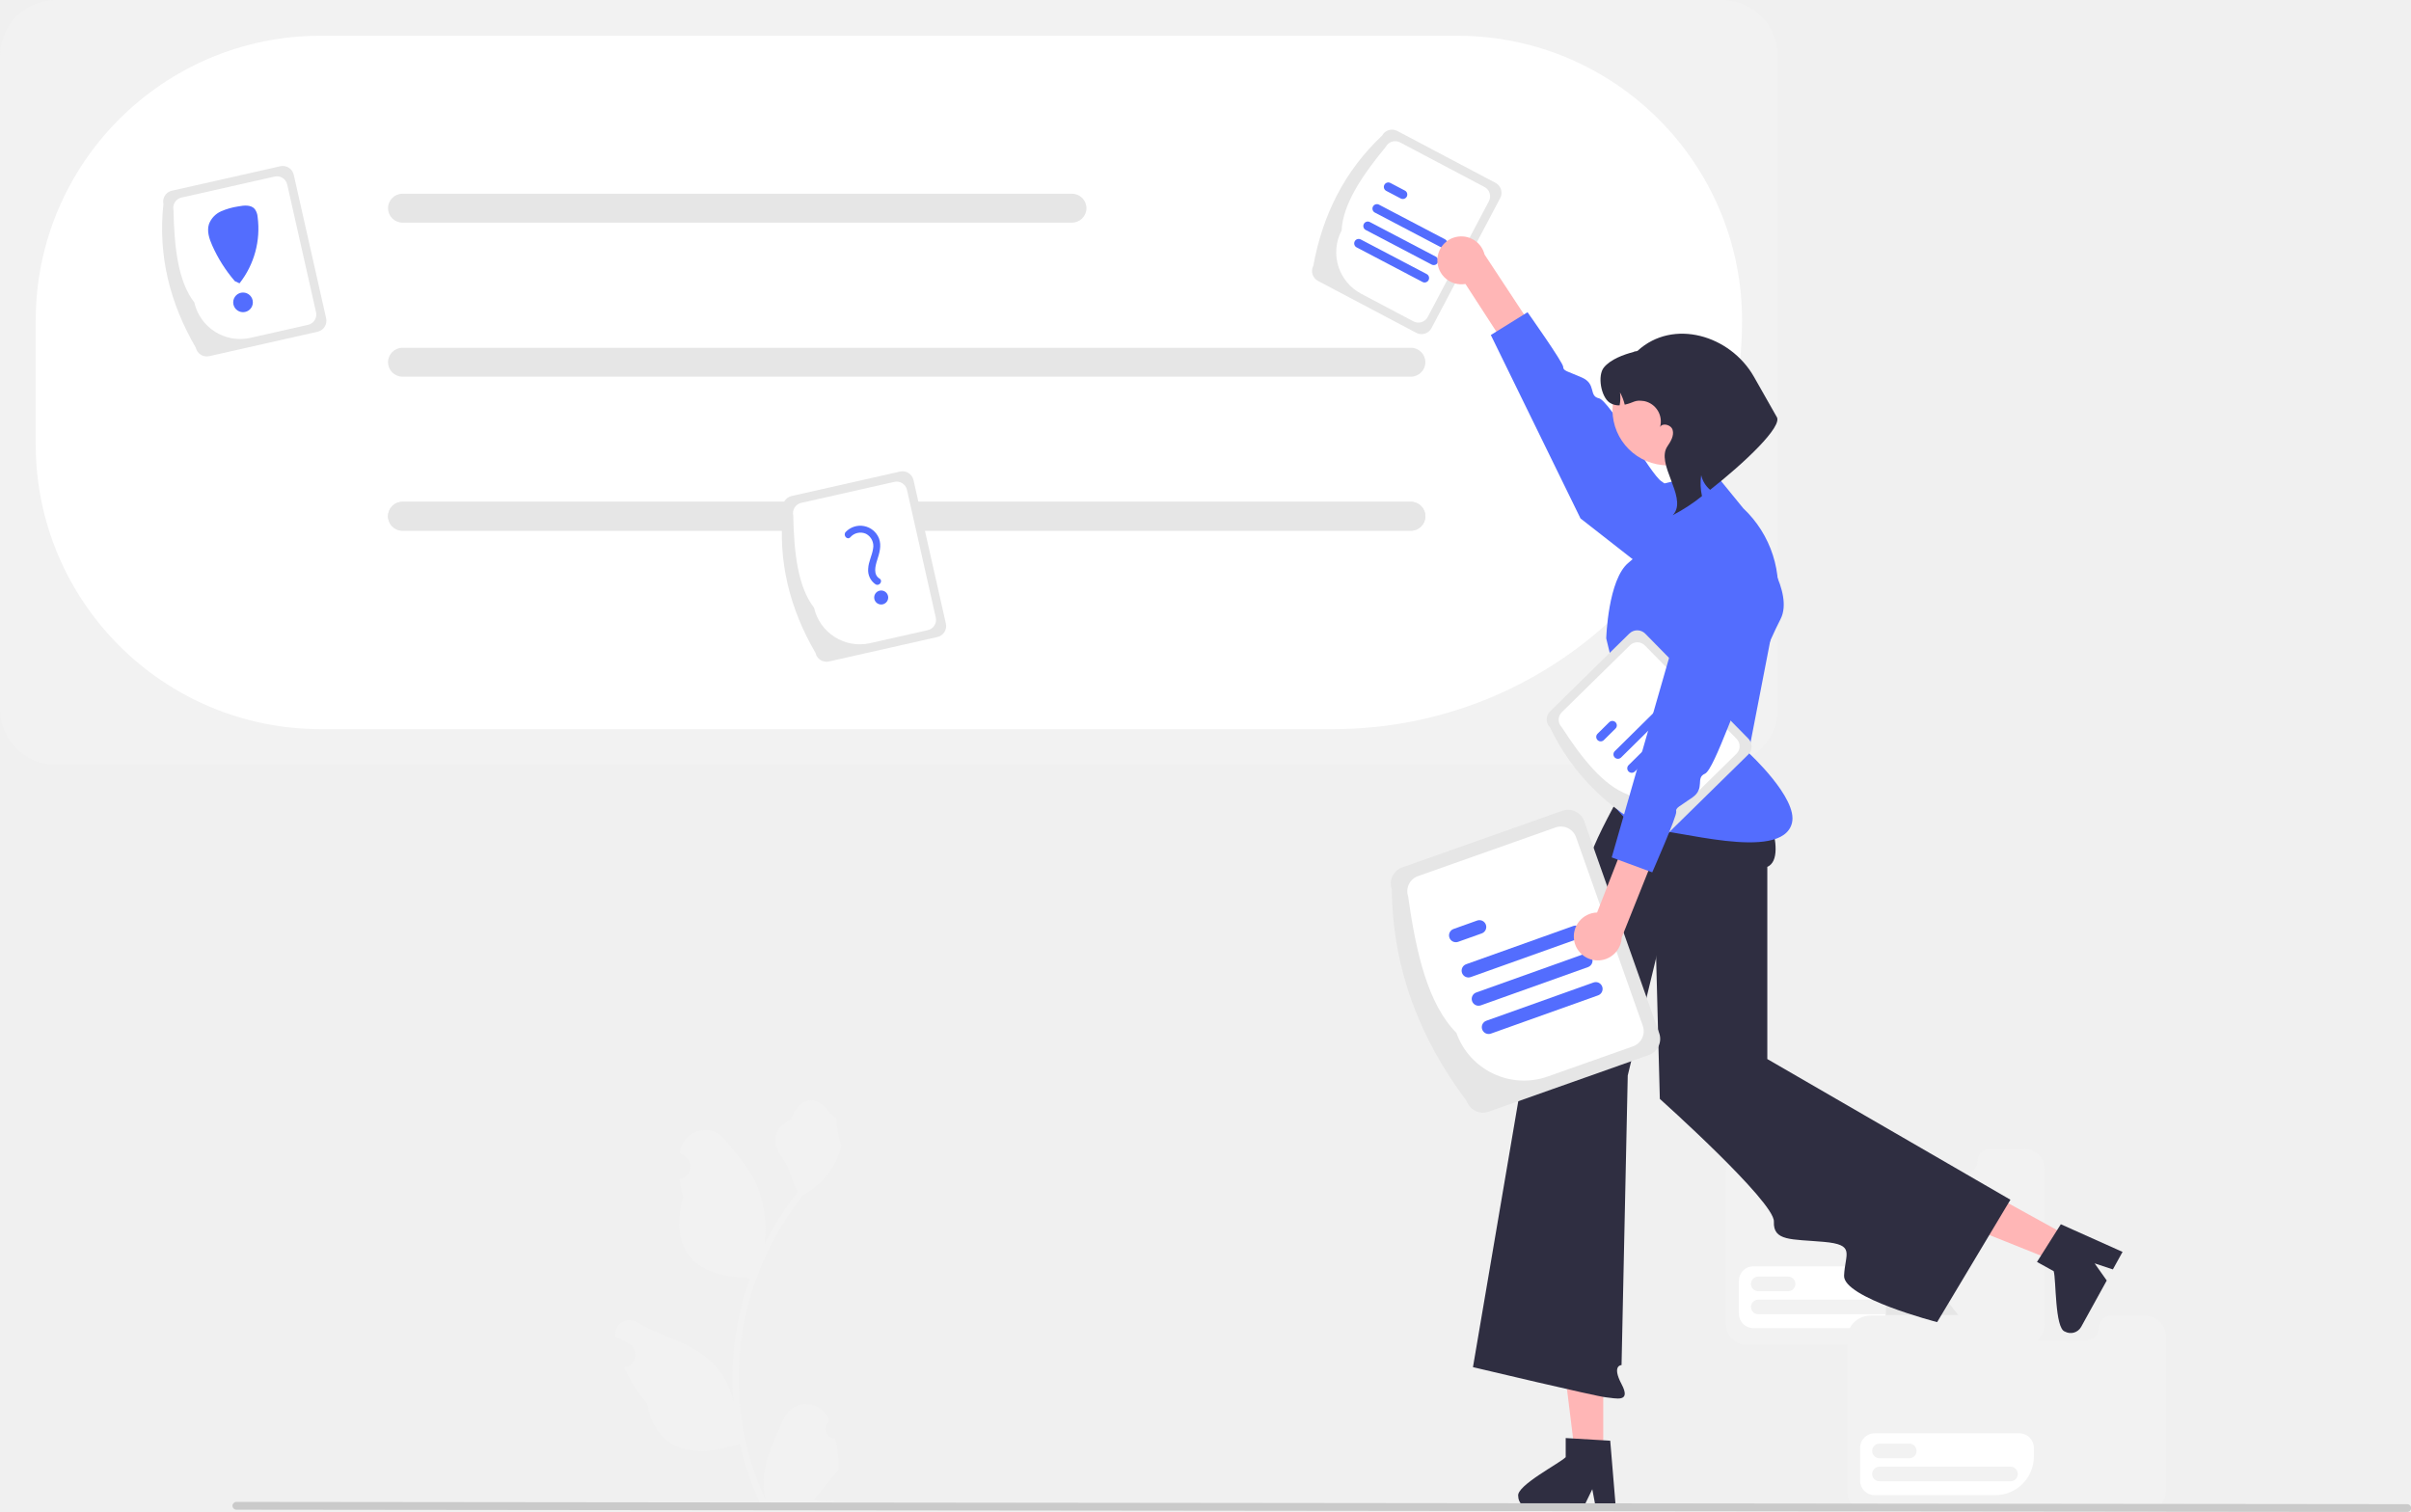
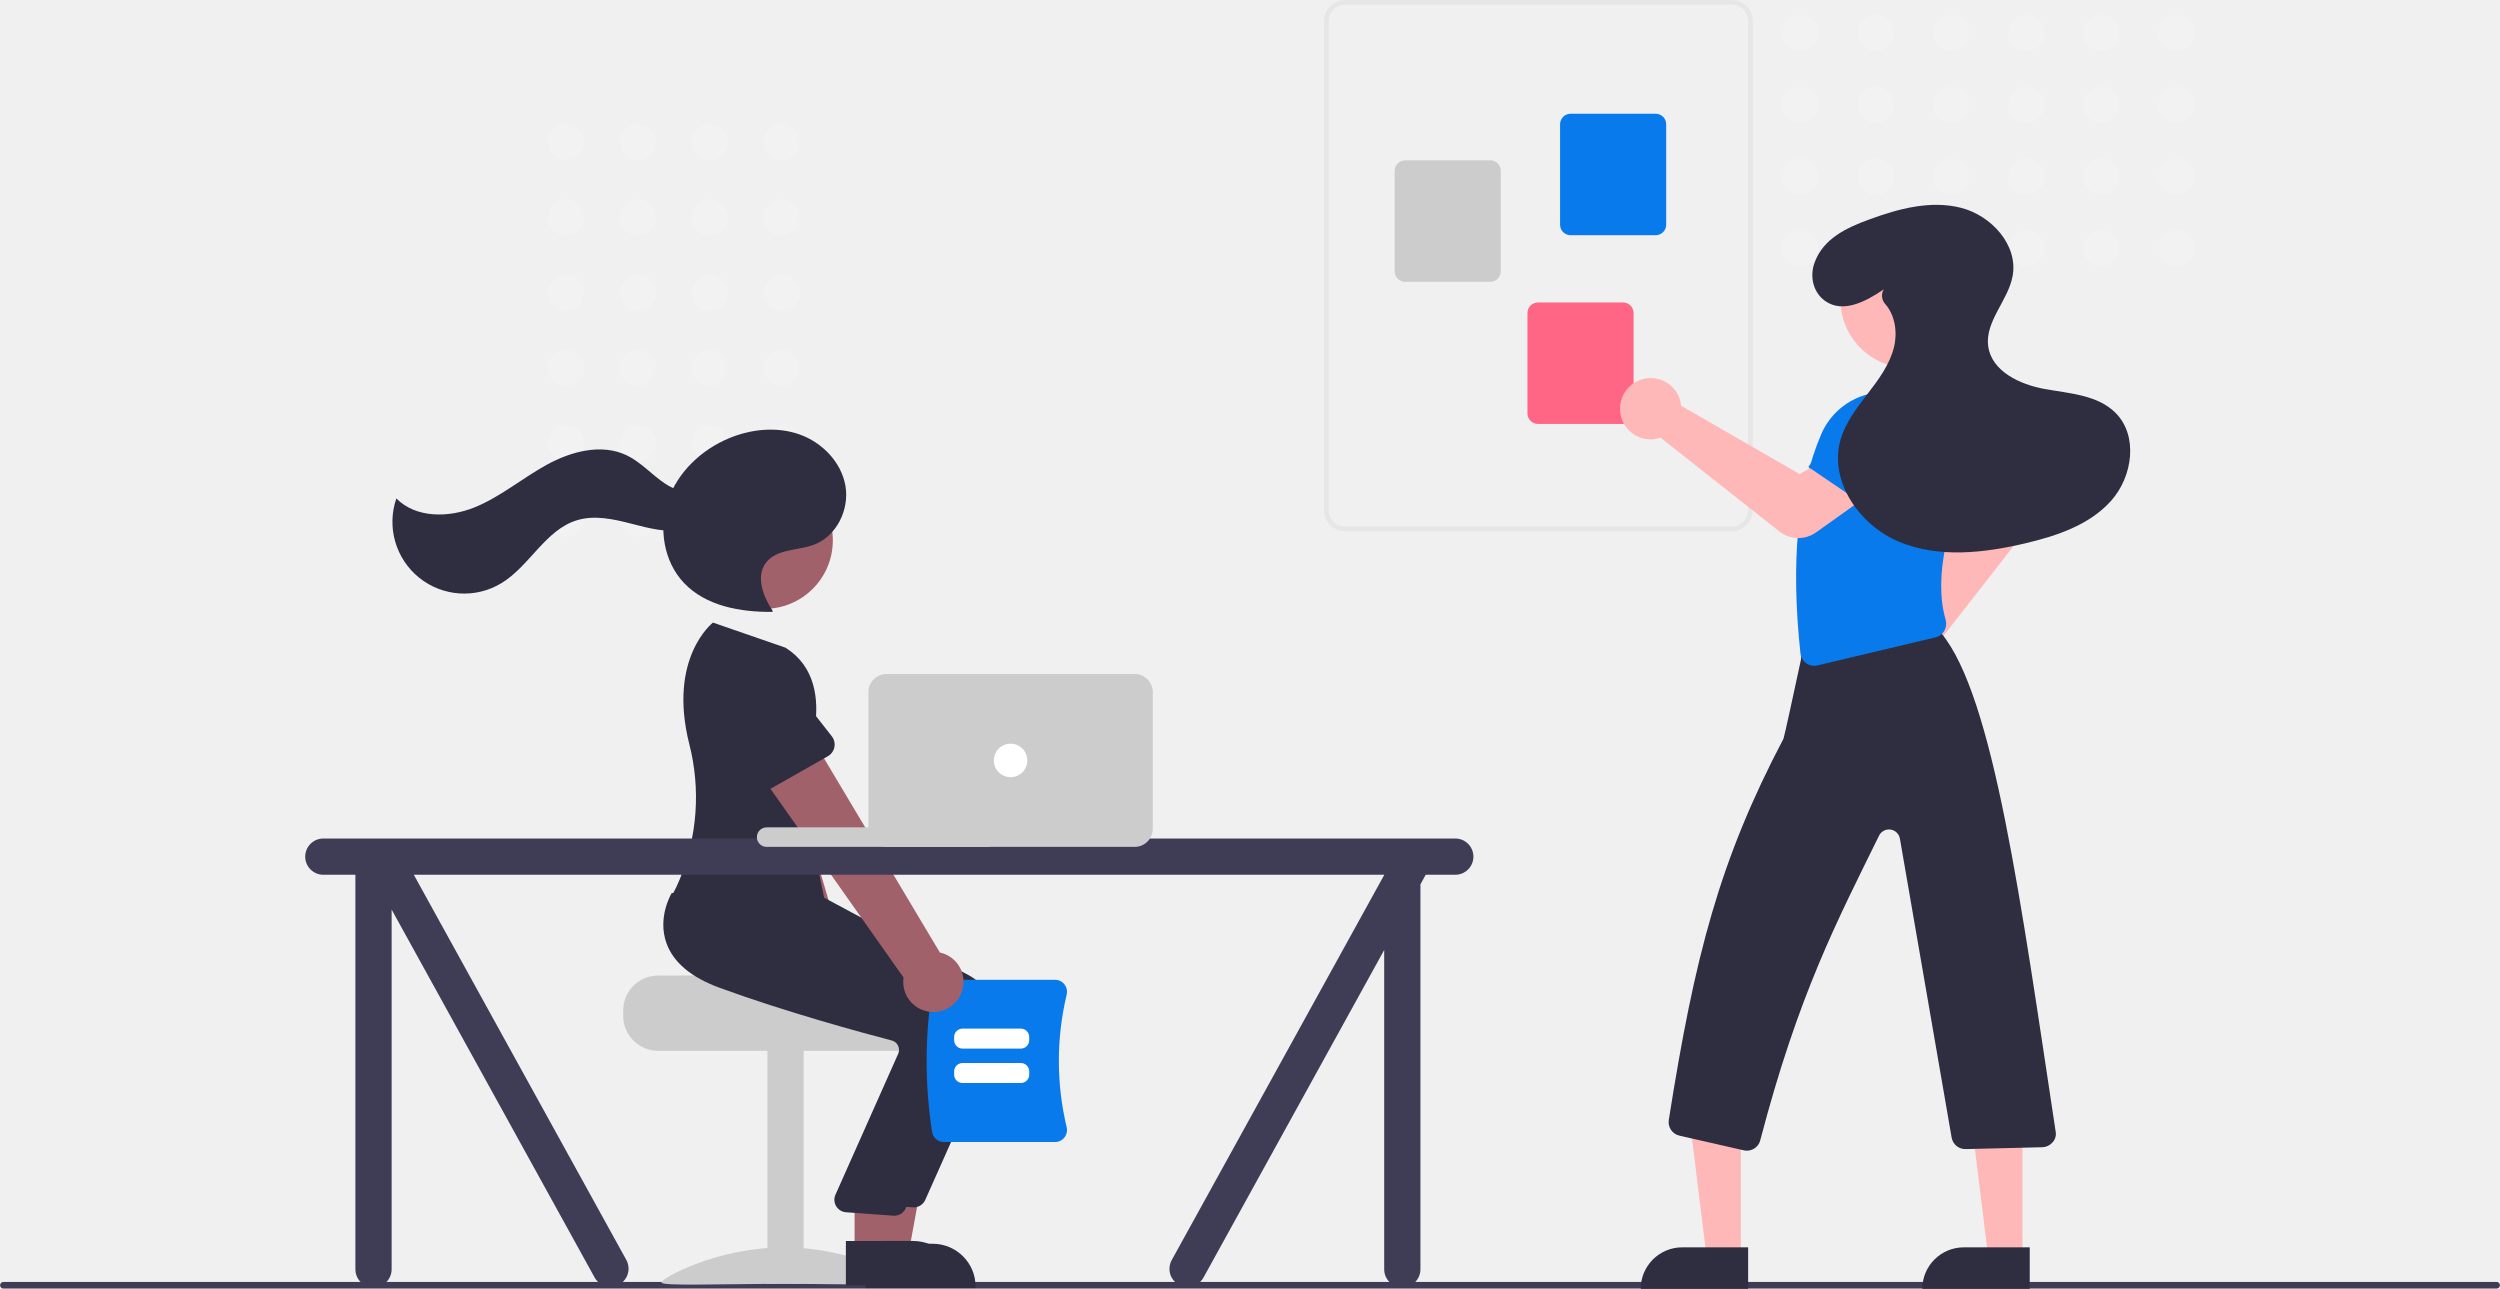
- <svg xmlns="http://www.w3.org/2000/svg" data-name="Layer 1" width="736.078" height="461.657" viewBox="0 0 736.078 461.657">
-   <path d="M486.922,658.335a2.807,2.807,0,0,1-2.035-4.866l.192-.765q-.038-.092-.076-.184a7.539,7.539,0,0,0-13.907.052c-2.275,5.478-5.17,10.966-5.883,16.758a22.304,22.304,0,0,0,.392,7.671A89.419,89.419,0,0,1,457.471,639.862a86.307,86.307,0,0,1,.535-9.628q.443-3.931,1.231-7.807a90.456,90.456,0,0,1,17.938-38.337,24.073,24.073,0,0,0,10.012-10.387,18.363,18.363,0,0,0,1.67-5.018c-.487.064-1.838-7.359-1.47-7.815-.679-1.031-1.895-1.543-2.637-2.549-3.689-5.002-8.773-4.129-11.426,2.669-5.669,2.861-5.724,7.606-2.245,12.169,2.213,2.903,2.517,6.832,4.459,9.94-.2.256-.408.503-.607.759a91.04,91.04,0,0,0-9.502,15.054,37.846,37.846,0,0,0-2.259-17.579c-2.163-5.217-6.216-9.611-9.786-14.122-4.288-5.418-13.08-3.053-13.836,3.814q-.011.1-.021.199.795.449,1.557.952a3.808,3.808,0,0,1-1.535,6.93l-.078.012a37.89,37.89,0,0,0,.999,5.665c-4.579,17.71,5.307,24.16,19.424,24.45.312.16.615.32.927.471a92.926,92.926,0,0,0-5.002,23.539,88.137,88.137,0,0,0,.064,14.231l-.024-.168a23.289,23.289,0,0,0-7.95-13.448c-6.118-5.026-14.762-6.877-21.363-10.916a4.371,4.371,0,0,0-6.694,4.252q.013.088.027.176a25.578,25.578,0,0,1,2.868,1.382q.795.449,1.557.952a3.808,3.808,0,0,1-1.535,6.93l-.078.012c-.056.008-.104.016-.16.024a37.923,37.923,0,0,0,6.975,10.923c2.863,15.46,15.162,16.927,28.318,12.425h.008a92.897,92.897,0,0,0,6.24,18.218h22.293c.08-.248.152-.503.224-.751a25.329,25.329,0,0,1-6.169-.367c1.654-2.03,3.308-4.075,4.962-6.105a1.384,1.384,0,0,0,.104-.12c.839-1.039,1.686-2.069,2.525-3.108l0-.001a37.101,37.101,0,0,0-1.087-9.451Z" transform="translate(-231.9609 -219.1716)" fill="#f2f2f2" />
-   <path d="M757.623,452.7H249.053a17.112,17.112,0,0,1-17.092-17.092V236.264a17.112,17.112,0,0,1,17.092-17.092H757.623a17.112,17.112,0,0,1,17.092,17.092V435.608A17.112,17.112,0,0,1,757.623,452.7Z" transform="translate(-231.9609 -219.1716)" fill="#f2f2f2" />
-   <path d="M639.013,441.799H329.781a87.014,87.014,0,0,1-86.916-86.916V316.998a87.015,87.015,0,0,1,86.916-86.917h347.118a87.015,87.015,0,0,1,86.916,86.917A124.943,124.943,0,0,1,639.013,441.799Z" transform="translate(-231.9609 -219.1716)" fill="#fff" />
-   <path d="M559.244,287.147H354.837a4.408,4.408,0,1,1,0-8.816H559.244a4.408,4.408,0,0,1,0,8.816Z" transform="translate(-231.9609 -219.1716)" fill="#e6e6e6" />
-   <path d="M662.718,334.178H354.837a4.408,4.408,0,1,1,0-8.816H662.718a4.408,4.408,0,0,1,0,8.816Z" transform="translate(-231.9609 -219.1716)" fill="#e6e6e6" />
-   <path d="M662.718,381.209H354.837a4.408,4.408,0,1,1,0-8.816H662.718a4.408,4.408,0,0,1,0,8.816Z" transform="translate(-231.9609 -219.1716)" fill="#e6e6e6" />
-   <path d="M662.718,381.209H354.837a4.408,4.408,0,1,1,0-8.816H662.718a4.408,4.408,0,0,1,0,8.816Z" transform="translate(-231.9609 -219.1716)" fill="#e6e6e6" />
-   <path d="M632.917,300.312c2.819-15.362,9.407-28.812,20.99-39.729a3.434,3.434,0,0,1,4.635-1.431l30.004,15.852a3.434,3.434,0,0,1,1.431,4.635l-20.99,39.729a3.434,3.434,0,0,1-4.635,1.431l-30.004-15.852A3.434,3.434,0,0,1,632.917,300.312Z" transform="translate(-231.9609 -219.1716)" fill="#e6e6e6" />
-   <path d="M641.559,289.528c.371-8.019,6.219-16.694,13.494-25.541a3.216,3.216,0,0,1,4.341-1.34l25.786,13.623a3.216,3.216,0,0,1,1.34,4.341l-18.678,35.353a3.216,3.216,0,0,1-4.341,1.34l-15.974-8.439A14.326,14.326,0,0,1,641.559,289.528Z" transform="translate(-231.9609 -219.1716)" fill="#fff" />
-   <path d="M671.838,294.644l-20.136-10.567a1.364,1.364,0,0,1,1.268-2.416l20.136,10.567a1.364,1.364,0,0,1-1.268,2.416Z" transform="translate(-231.9609 -219.1716)" fill="#536dfe" />
-   <path d="M659.609,279.777l-4.43-2.325a1.364,1.364,0,1,1,1.268-2.416l4.43,2.325a1.364,1.364,0,0,1-1.268,2.416Z" transform="translate(-231.9609 -219.1716)" fill="#536dfe" />
-   <path d="M666.263,305.267l-20.136-10.567a1.364,1.364,0,0,1,1.268-2.416l20.136,10.567a1.364,1.364,0,0,1-1.268,2.416Z" transform="translate(-231.9609 -219.1716)" fill="#536dfe" />
-   <path d="M669.051,299.956l-20.136-10.567a1.364,1.364,0,1,1,1.268-2.416l20.136,10.567a1.364,1.364,0,0,1-1.268,2.416Z" transform="translate(-231.9609 -219.1716)" fill="#536dfe" />
-   <path d="M849.883,569.915H839.467a3.75,3.75,0,0,0-3.75,3.75h0a3.75,3.75,0,0,1-3.75,3.75H797.243a3.75,3.75,0,0,1-3.75-3.75l-.687-3.802.045.051-.045-.051-6.294-8.024a2.184,2.184,0,0,0-1.749-.85H772.96a2.225,2.225,0,0,0-2.223,2.223l-.244,6.651h-4.462a7.137,7.137,0,0,0-7.137,7.137v46.484a6.334,6.334,0,0,0,6.334,6.334h84.655a6.34,6.34,0,0,0,6.332-6.334V576.247A6.332,6.332,0,0,0,849.883,569.915Z" transform="translate(-231.9609 -219.1716)" fill="#f2f2f2" />
-   <path d="M792.81,569.692H770.737v-6.651a2.225,2.225,0,0,1,2.223-2.223h11.804a2.184,2.184,0,0,1,1.749.85Z" transform="translate(-231.9609 -219.1716)" fill="#e6e6e6" />
-   <path d="M804.112,624.704H767.255a4.405,4.405,0,0,1-4.401-4.401v-10.08a4.405,4.405,0,0,1,4.401-4.401H811.492a4.405,4.405,0,0,1,4.401,4.401v2.7A11.794,11.794,0,0,1,804.112,624.704Z" transform="translate(-231.9609 -219.1716)" fill="#fff" />
-   <path d="M777.865,613.426h-9.097a2.231,2.231,0,1,1,0-4.463h9.097a2.231,2.231,0,1,1,0,4.463Z" transform="translate(-231.9609 -219.1716)" fill="#f2f2f2" />
-   <path d="M808.76,620.463H768.768a2.231,2.231,0,1,1,0-4.463h39.993a2.231,2.231,0,1,1,0,4.463Z" transform="translate(-231.9609 -219.1716)" fill="#f2f2f2" />
-   <path d="M886.883,620.915H876.467a3.75,3.75,0,0,0-3.75,3.75h0a3.75,3.75,0,0,1-3.75,3.75H834.243a3.75,3.75,0,0,1-3.75-3.75l-.687-3.802.045.051-.045-.051-6.294-8.024a2.184,2.184,0,0,0-1.749-.85H809.96a2.225,2.225,0,0,0-2.223,2.223l-.244,6.651h-4.462a7.137,7.137,0,0,0-7.137,7.137v46.484a6.334,6.334,0,0,0,6.334,6.334h84.655a6.34,6.34,0,0,0,6.332-6.334V627.247A6.332,6.332,0,0,0,886.883,620.915Z" transform="translate(-231.9609 -219.1716)" fill="#f2f2f2" />
-   <path d="M829.81,620.692H807.737v-6.651a2.225,2.225,0,0,1,2.223-2.223h11.804a2.184,2.184,0,0,1,1.749.85Z" transform="translate(-231.9609 -219.1716)" fill="#e6e6e6" />
-   <path d="M841.112,675.704H804.255a4.405,4.405,0,0,1-4.401-4.401v-10.08a4.405,4.405,0,0,1,4.401-4.401H848.492a4.405,4.405,0,0,1,4.401,4.401v2.7A11.794,11.794,0,0,1,841.112,675.704Z" transform="translate(-231.9609 -219.1716)" fill="#fff" />
-   <path d="M814.865,664.426h-9.097a2.231,2.231,0,1,1,0-4.463h9.097a2.231,2.231,0,1,1,0,4.463Z" transform="translate(-231.9609 -219.1716)" fill="#f2f2f2" />
-   <path d="M845.76,671.463H805.768a2.231,2.231,0,1,1,0-4.463h39.993a2.231,2.231,0,1,1,0,4.463Z" transform="translate(-231.9609 -219.1716)" fill="#f2f2f2" />
-   <polygon points="489.468 444.144 480.868 444.143 476.777 410.972 489.47 410.972 489.468 444.144" fill="#ffb6b6" />
-   <path d="M695.472,676.004a3.658,3.658,0,0,0,3.635,3.642h16.189l.502-1.04,2.29-4.725.887,4.725.196,1.04H725.277l-.087-1.047-1.628-19.526-2.13-.131-9.203-.545-2.261-.138v5.83C708.252,665.914,694.788,672.813,695.472,676.004Z" transform="translate(-231.9609 -219.1716)" fill="#2f2e41" />
-   <polygon points="631.857 377.722 627.7 385.251 596.682 372.802 602.817 361.69 631.857 377.722" fill="#ffb6b6" />
-   <path d="M862.382,625.751a3.658,3.658,0,0,0,4.945-1.422l7.824-14.173-.668-.942-3.03-4.288,4.565,1.507,1.005.331,2.951-5.346-.959-.43L861.134,592.977l-1.144,1.802-4.925,7.794-1.214,1.913,5.104,2.818C859.725,609.686,859.258,624.807,862.382,625.751Z" transform="translate(-231.9609 -219.1716)" fill="#2f2e41" />
-   <path d="M735.819,444.687,768.314,458.484s10.396,22.195,3.207,25.375v58.677l74.222,42.955-22.372,37.369s-28.716-7.417-28.416-14.189,3.61-9.45-6.249-10.32-15.445-.144-15.177-6.187-34.822-37.464-34.822-37.464Z" transform="translate(-231.9609 -219.1716)" fill="#2f2e41" />
-   <path d="M743.604,455.952l-8.239-9.257s-18.505,30.386-18.436,36.627-15.708,38.428-15.708,38.428L681.656,636.611s37.735,8.97,40.64,9.218,7.805,1.779,4.724-4.035,0-5.814,0-5.814l1.893-88.434,14.689-60.824Z" transform="translate(-231.9609 -219.1716)" fill="#2f2e41" />
-   <path d="M739.283,366.974l15.778-3.787,9.124,11.191,0,0a33.871,33.871,0,0,1,10.043,31.117l-8.438,43.522s15.146,13.884,13.253,21.457c-3.071,12.283-36.937,1.436-42.766,2.296s-13.402-8.572-14.664-13.954,3.886-18.299,5.68-18.004-4.949-26.72-4.949-26.72.532-18.088,6.843-23.137a34.934,34.934,0,0,0,9.238-11.569Z" transform="translate(-231.9609 -219.1716)" fill="#536dfe" />
-   <path d="M670.783,298.738a7.326,7.326,0,0,0,8.579,7.134l19.86,30.642,9.826-3.409L685.194,296.883a7.316,7.316,0,0,0-14.411,1.855Z" transform="translate(-231.9609 -219.1716)" fill="#ffb6b6" />
-   <path d="M750.424,405.56s7.479-16.014,1.791-23.131-9.846-14.353-13.03-16.313S723.314,341.463,720.116,340.785s-.713-4.357-5.178-6.331-5.747-1.989-5.733-3.271-10.888-16.677-10.888-16.677l-11.207,6.957L714.487,377.468Z" transform="translate(-231.9609 -219.1716)" fill="#536dfe" />
-   <path d="M679.767,555.418c-14.337-19.07-22.624-40.396-22.896-64.709a5.246,5.246,0,0,1,3.192-6.688l48.869-17.291a5.246,5.246,0,0,1,6.688,3.192l22.896,64.709a5.246,5.246,0,0,1-3.192,6.688L686.455,558.61A5.246,5.246,0,0,1,679.767,555.418Z" transform="translate(-231.9609 -219.1716)" fill="#e6e6e6" />
-   <path d="M676.601,534.547c-8.623-8.719-12.314-24.269-14.719-41.601a4.913,4.913,0,0,1,2.989-6.263l41.999-14.86a4.913,4.913,0,0,1,6.264,2.989l20.374,57.582a4.913,4.913,0,0,1-2.99,6.263l-26.018,9.206A21.884,21.884,0,0,1,676.601,534.547Z" transform="translate(-231.9609 -219.1716)" fill="#fff" />
-   <path d="M713.696,505.832l-32.716,11.678a2.084,2.084,0,0,1-1.401-3.926l32.716-11.678a2.084,2.084,0,1,1,1.401,3.926Z" transform="translate(-231.9609 -219.1716)" fill="#536dfe" />
-   <path d="M684.334,504.175l-7.198,2.569a2.084,2.084,0,0,1-1.401-3.926l7.198-2.569a2.084,2.084,0,0,1,1.401,3.926Z" transform="translate(-231.9609 -219.1716)" fill="#536dfe" />
-   <path d="M719.856,523.091l-32.716,11.678a2.084,2.084,0,1,1-1.401-3.926l32.716-11.678a2.084,2.084,0,1,1,1.401,3.926Z" transform="translate(-231.9609 -219.1716)" fill="#536dfe" />
-   <path d="M716.776,514.461l-32.716,11.678a2.084,2.084,0,1,1-1.401-3.926l32.716-11.678a2.084,2.084,0,0,1,1.401,3.926Z" transform="translate(-231.9609 -219.1716)" fill="#536dfe" />
-   <circle cx="509.235" cy="125.157" r="16.939" fill="#ffb6b6" />
-   <path d="M723.384,342.118a4.918,4.918,0,0,0,3.051.815,12.398,12.398,0,0,0,.118-3.934,15.11,15.11,0,0,1,1.437,3.732c3.012-.658,2.879-1.554,5.983-1.085a6.35,6.35,0,0,1,4.797,7.955c.658-1.44,3.389-.785,3.85.862.48,1.734-.577,3.486-1.589,4.974-3.615,5.319,5.734,15.124,2.119,20.443l-.503.601a54.065,54.065,0,0,0,8.927-5.831,17.475,17.475,0,0,1-.243-6.403,8.167,8.167,0,0,0,2.734,4.486c10.228-8.02,22.531-19.566,20.269-22.368l-6.885-12.136c-7.236-12.748-24.686-17.869-35.498-7.97-.283.264-.923.089-1.208.367-3.106.805-7.082,2.263-9.112,4.746C719.609,333.859,720.729,340.326,723.384,342.118Z" transform="translate(-231.9609 -219.1716)" fill="#2f2e41" />
-   <path d="M736.636,473.297c-13.782-7.348-24.597-17.708-31.484-32.058a3.434,3.434,0,0,1,.044-4.851l24.211-23.777a3.434,3.434,0,0,1,4.851.044l31.484,32.058a3.434,3.434,0,0,1-.044,4.851l-24.211,23.777A3.434,3.434,0,0,1,736.636,473.297Z" transform="translate(-231.9609 -219.1716)" fill="#e6e6e6" />
-   <path d="M728.984,461.791c-7.528-2.787-14.019-10.992-20.241-20.61a3.216,3.216,0,0,1,.041-4.543l20.807-20.435a3.216,3.216,0,0,1,4.543.041L762.151,444.771a3.216,3.216,0,0,1-.041,4.543l-12.89,12.659A14.326,14.326,0,0,1,728.984,461.791Z" transform="translate(-231.9609 -219.1716)" fill="#fff" />
-   <path d="M743.049,434.493,726.869,450.471a1.364,1.364,0,1,1-1.917-1.942l16.18-15.979a1.364,1.364,0,1,1,1.917,1.942Z" transform="translate(-231.9609 -219.1716)" fill="#536dfe" />
-   <path d="M725.171,441.632l-3.56,3.515a1.364,1.364,0,0,1-1.917-1.942l3.56-3.515a1.364,1.364,0,1,1,1.917,1.942Z" transform="translate(-231.9609 -219.1716)" fill="#536dfe" />
-   <path d="M751.478,443.028l-16.18,15.979a1.364,1.364,0,1,1-1.917-1.942l16.18-15.979a1.364,1.364,0,1,1,1.917,1.942Z" transform="translate(-231.9609 -219.1716)" fill="#536dfe" />
-   <path d="M747.264,438.76,731.084,454.739a1.364,1.364,0,1,1-1.917-1.942l16.18-15.979a1.364,1.364,0,0,1,1.917,1.942Z" transform="translate(-231.9609 -219.1716)" fill="#536dfe" />
-   <path d="M712.578,506.5a7.326,7.326,0,0,1,6.974-8.709l13.312-34.002,10.31,1.37-16.106,40.27a7.316,7.316,0,0,1-14.49,1.073Z" transform="translate(-231.9609 -219.1716)" fill="#ffb6b6" />
-   <path d="M769.18,385.877s10.538,14.189,6.393,22.302-6.768,16.036-9.494,18.594-10.605,27.336-13.602,28.641.175,4.411-3.804,7.241-5.232,3.101-4.96,4.354-7.323,18.521-7.323,18.521l-12.374-4.568,26.351-91.658Z" transform="translate(-231.9609 -219.1716)" fill="#536dfe" />
-   <path d="M966.848,680.828l-662.75-.693a1.191,1.191,0,0,1,0-2.381l662.75.693a1.191,1.191,0,1,1,0,2.381Z" transform="translate(-231.9609 -219.1716)" fill="#cacaca" />
-   <path d="M480.944,418.553c-7.848-13.503-11.589-28.006-9.889-43.831a3.434,3.434,0,0,1,2.591-4.101l33.102-7.468a3.434,3.434,0,0,1,4.101,2.591l9.889,43.831a3.434,3.434,0,0,1-2.591,4.101l-33.102,7.468A3.434,3.434,0,0,1,480.944,418.553Z" transform="translate(-231.9609 -219.1716)" fill="#e6e6e6" />
-   <path d="M480.496,404.741c-4.932-6.333-6.132-16.727-6.357-28.179a3.216,3.216,0,0,1,2.427-3.841l28.449-6.418a3.216,3.216,0,0,1,3.841,2.427l8.799,39.004a3.216,3.216,0,0,1-2.427,3.841l-17.623,3.976A14.326,14.326,0,0,1,480.496,404.741Z" transform="translate(-231.9609 -219.1716)" fill="#fff" />
-   <path d="M491.562,383.212a4.099,4.099,0,0,1,4.796-1.046,4.21,4.21,0,0,1,2.147,4.577c-.312,2.063-1.39,3.941-1.487,6.053a5.202,5.202,0,0,0,2.242,4.786c1.175.714,2.384-1.053,1.203-1.77-1.942-1.18-1.29-3.773-.726-5.542.703-2.209,1.436-4.46.566-6.736a6.146,6.146,0,0,0-10.148-1.936c-.927.999.469,2.625,1.407,1.613Z" transform="translate(-231.9609 -219.1716)" fill="#536dfe" />
-   <circle cx="269.029" cy="182.439" r="2.14" fill="#536dfe" />
-   <path d="M291.737,325.331c-7.848-13.503-11.589-28.006-9.889-43.831a3.434,3.434,0,0,1,2.591-4.101l33.102-7.468a3.434,3.434,0,0,1,4.101,2.591l9.889,43.831a3.434,3.434,0,0,1-2.591,4.101L295.838,327.922A3.434,3.434,0,0,1,291.737,325.331Z" transform="translate(-231.9609 -219.1716)" fill="#e6e6e6" />
-   <path d="M291.289,311.519c-4.932-6.333-6.132-16.727-6.357-28.179a3.216,3.216,0,0,1,2.427-3.841l28.449-6.418a3.216,3.216,0,0,1,3.841,2.427l8.799,39.004a3.216,3.216,0,0,1-2.427,3.841l-17.623,3.976A14.326,14.326,0,0,1,291.289,311.519Z" transform="translate(-231.9609 -219.1716)" fill="#fff" />
-   <circle cx="74.197" cy="92.32" r="3" fill="#536dfe" />
-   <path d="M309.743,282.999c-1.155-1.354-3.267-1.139-5.015-.806a20.659,20.659,0,0,0-5.272,1.501,6.958,6.958,0,0,0-3.689,3.877c-.698,2.141.062,4.468.974,6.527a44.039,44.039,0,0,0,6.917,10.921l1.43.662a27.011,27.011,0,0,0,5.528-20.239A4.669,4.669,0,0,0,309.743,282.999Z" transform="translate(-231.9609 -219.1716)" fill="#536dfe" />
+ <svg xmlns="http://www.w3.org/2000/svg" data-name="Layer 1" width="896.675" height="462.272" viewBox="0 0 896.675 462.272">
+   <path d="M1047.147,681.033H152.853a1.191,1.191,0,0,1,0-2.381h894.294a1.191,1.191,0,0,1,0,2.381Z" transform="translate(-151.6623 -218.8641)" fill="#3f3d56" />
+   <circle cx="280.353" cy="50.98" r="6.467" fill="#f2f2f2" />
+   <circle cx="254.58" cy="50.98" r="6.467" fill="#f2f2f2" />
+   <circle cx="228.807" cy="50.98" r="6.467" fill="#f2f2f2" />
+   <circle cx="203.033" cy="50.98" r="6.467" fill="#f2f2f2" />
+   <circle cx="280.353" cy="77.98" r="6.467" fill="#f2f2f2" />
+   <circle cx="254.58" cy="77.98" r="6.467" fill="#f2f2f2" />
+   <circle cx="228.807" cy="77.98" r="6.467" fill="#f2f2f2" />
+   <circle cx="203.033" cy="77.98" r="6.467" fill="#f2f2f2" />
+   <circle cx="280.353" cy="104.98" r="6.467" fill="#f2f2f2" />
+   <circle cx="254.58" cy="104.98" r="6.467" fill="#f2f2f2" />
+   <circle cx="228.807" cy="104.98" r="6.467" fill="#f2f2f2" />
+   <circle cx="203.033" cy="104.98" r="6.467" fill="#f2f2f2" />
+   <circle cx="280.353" cy="131.98" r="6.467" fill="#f2f2f2" />
+   <circle cx="254.58" cy="131.98" r="6.467" fill="#f2f2f2" />
+   <circle cx="228.807" cy="131.98" r="6.467" fill="#f2f2f2" />
+   <circle cx="203.033" cy="131.98" r="6.467" fill="#f2f2f2" />
+   <circle cx="280.353" cy="158.98" r="6.467" fill="#f2f2f2" />
+   <circle cx="254.58" cy="158.98" r="6.467" fill="#f2f2f2" />
+   <circle cx="228.807" cy="158.98" r="6.467" fill="#f2f2f2" />
+   <circle cx="203.033" cy="158.98" r="6.467" fill="#f2f2f2" />
+   <circle cx="280.353" cy="185.98" r="6.467" fill="#f2f2f2" />
+   <circle cx="254.58" cy="185.98" r="6.467" fill="#f2f2f2" />
+   <circle cx="228.807" cy="185.98" r="6.467" fill="#f2f2f2" />
+   <circle cx="203.033" cy="185.98" r="6.467" fill="#f2f2f2" />
+   <path d="M375.19,581.264v2a12.511,12.511,0,0,0,12.5,12.5h90a12.505,12.505,0,0,0,12.5-12.5v-2a12.41,12.41,0,0,0-2.9-8,12.859,12.859,0,0,0-2.11-2s-49.48-1.12-49.48-2.5H387.69A12.517,12.517,0,0,0,375.19,581.264Z" transform="translate(-151.6623 -218.8641)" fill="#ccc" />
+   <rect x="275.252" y="376.403" width="13" height="84" fill="#ccc" />
+   <path d="M476.914,678.811c0,1.405-19.699.543-44,.543s-44,.861-44-.543,19.699-12.543,44-12.543S476.914,677.406,476.914,678.811Z" transform="translate(-151.6623 -218.8641)" fill="#ccc" />
+   <path d="M459.041,579.568a10.743,10.743,0,0,0-3.807-16.027L427.681,469.656l-20.981,10.276,33.681,89.055a10.801,10.801,0,0,0,18.66,10.581Z" transform="translate(-151.6623 -218.8641)" fill="#a0616a" />
+   <path d="M433.923,485.335l-23.483,6.357a4.817,4.817,0,0,1-6.042-4.086l-2.838-24.087a13.377,13.377,0,0,1,25.846-6.915l9.674,22.156a4.817,4.817,0,0,1-3.156,6.576Z" transform="translate(-151.6623 -218.8641)" fill="#097aec" />
+   <polygon points="313.516 450.101 325.776 450.1 331.609 418.304 313.514 418.304 313.516 450.101" fill="#a0616a" />
+   <path d="M462.051,664.962l24.144-.001h.001a15.386,15.386,0,0,1,15.386,15.386v.5l-39.531.001Z" transform="translate(-151.6623 -218.8641)" fill="#2f2e41" />
+   <path d="M479.409,651.914q-.214,0-.43-.021l-16.967-1.235a4.5,4.5,0,0,1-3.809-6.029l22.707-51.015a3.498,3.498,0,0,0-.196-2.799,3.451,3.451,0,0,0-2.211-1.76c-10.677-2.791-38.072-10.223-61.786-18.918-10.16-3.726-16.559-9.109-19.019-16.002-3.243-9.087,1.555-17.374,1.76-17.722l.161-.272,22.315,2.028,24.191,2.058,53.013,28.428a20.086,20.086,0,0,1,8.819,25.784l-24.441,54.808A4.497,4.497,0,0,1,479.409,651.914Z" transform="translate(-151.6623 -218.8641)" fill="#2f2e41" />
+   <circle cx="274.15" cy="193.816" r="24.561" fill="#a0616a" />
+   <polygon points="306.516 449.101 318.776 449.1 324.609 417.304 306.514 417.304 306.516 449.101" fill="#a0616a" />
+   <path d="M455.051,663.962l24.144-.001h.001a15.386,15.386,0,0,1,15.386,15.386v.5l-39.531.001Z" transform="translate(-151.6623 -218.8641)" fill="#2f2e41" />
+   <path d="M472.409,654.914q-.214,0-.43-.021l-16.967-1.235a4.5,4.5,0,0,1-3.809-6.029l22.707-51.015a3.498,3.498,0,0,0-.196-2.799,3.451,3.451,0,0,0-2.211-1.76c-10.677-2.791-38.072-10.223-61.786-18.918-10.16-3.726-16.559-9.109-19.019-16.002-3.243-9.087,1.555-17.374,1.76-17.722l.161-.272,22.315,2.028,24.191,2.058,53.013,28.428a20.086,20.086,0,0,1,8.819,25.784l-24.441,54.808A4.497,4.497,0,0,1,472.409,654.914Z" transform="translate(-151.6623 -218.8641)" fill="#2f2e41" />
+   <path d="M433.387,451.168l-26-9s-16.322,12.54-8.481,43.649a77.012,77.012,0,0,1-3.4,48.32,49.778,49.778,0,0,1-2.619,5.531s29,35,56,9l-10.5-50.5S454.887,464.668,433.387,451.168Z" transform="translate(-151.6623 -218.8641)" fill="#2f2e41" />
+   <path d="M428.862,438.076c-3.496-5.232-6.254-12.488-2.406-17.466,3.799-4.914,11.292-4.19,17.111-6.365,8.104-3.029,12.804-12.549,11.338-21.076s-8.31-15.594-16.464-18.486-17.348-1.951-25.333,1.379c-9.829,4.1-18.261,12.03-21.797,22.076s-1.646,22.108,5.689,29.83c7.864,8.278,20.206,10.485,31.623,10.351" transform="translate(-151.6623 -218.8641)" fill="#2f2e41" />
+   <path d="M406.015,393.444c-4.405,3.586-11.125,1.993-15.854-1.154s-8.565-7.628-13.681-10.096c-9.019-4.35-19.924-1.458-28.702,3.36s-16.559,11.475-25.831,15.256-21.104,3.968-28.125-3.172a25.732,25.732,0,0,0,37.71,30.371c10.159-6.188,15.771-19.164,27.166-22.579,6.306-1.89,13.076-.368,19.449,1.281s13.018,3.43,19.449,2.027,12.447-7.183,11.629-13.715Z" transform="translate(-151.6623 -218.8641)" fill="#2f2e41" />
+   <path d="M485.969,624.871a167.506,167.506,0,0,1,0-50.975,4.303,4.303,0,0,1,4.237-3.606h39.873a4.247,4.247,0,0,1,3.355,1.626,4.319,4.319,0,0,1,.807,3.705,102.328,102.328,0,0,0-0,47.525,4.318,4.318,0,0,1-.807,3.705,4.247,4.247,0,0,1-3.355,1.626H490.206A4.303,4.303,0,0,1,485.969,624.871Z" transform="translate(-151.6623 -218.8641)" fill="#097aec" />
+   <path d="M517.808,594.966H496.885a3.003,3.003,0,0,1-3-3v-1.172a3.003,3.003,0,0,1,3-3h20.924a3.003,3.003,0,0,1,3,3v1.172A3.003,3.003,0,0,1,517.808,594.966Z" transform="translate(-151.6623 -218.8641)" fill="#fff" />
+   <path d="M517.808,607.311H496.885a3.003,3.003,0,0,1-3-3v-1.172a3.003,3.003,0,0,1,3-3h20.924a3.003,3.003,0,0,1,3,3V604.311A3.003,3.003,0,0,1,517.808,607.311Z" transform="translate(-151.6623 -218.8641)" fill="#fff" />
+   <path d="M496.454,575.068a10.743,10.743,0,0,0-7.69-14.567L438.628,476.477,420.88,491.669l54.862,77.816a10.801,10.801,0,0,0,20.712,5.584Z" transform="translate(-151.6623 -218.8641)" fill="#a0616a" />
+   <path d="M448.589,490.099l-21.15,12.022a4.817,4.817,0,0,1-6.871-2.446l-8.766-22.614a13.377,13.377,0,0,1,23.298-13.153l14.903,19.036a4.817,4.817,0,0,1-1.413,7.156Z" transform="translate(-151.6623 -218.8641)" fill="#2f2e41" />
+   <path d="M673.63,519.614h-406a6.5,6.5,0,1,0,0,13h11.5v141.5a6.5,6.5,0,0,0,13,0V545.104l72.871,132.078a6.5,6.5,0,0,0,11.258-6.5L300.083,532.614H648.13v.084l-76.129,137.984a6.5,6.5,0,1,0,11.258,6.5L648.13,559.604V674.114a6.5,6.5,0,0,0,13,0V536.041l1.891-3.427h10.609a6.5,6.5,0,0,0,0-13Z" transform="translate(-151.6623 -218.8641)" fill="#3f3d56" />
+   <rect x="271.467" y="296.75" width="86" height="7" rx="3.5" fill="#ccc" />
+   <path d="M558.63,522.614h-89a6.507,6.507,0,0,1-6.5-6.5v-49a6.507,6.507,0,0,1,6.5-6.5h89a6.507,6.507,0,0,1,6.5,6.5v49A6.507,6.507,0,0,1,558.63,522.614Z" transform="translate(-151.6623 -218.8641)" fill="#ccc" />
+   <circle cx="362.467" cy="272.75" r="6" fill="#fff" />
+   <path d="M626.55,401.886v-175.5a7.53,7.53,0,0,1,7.521-7.521H772.8a7.53,7.53,0,0,1,7.521,7.521v175.5a7.53,7.53,0,0,1-7.521,7.521H634.072A7.53,7.53,0,0,1,626.55,401.886Zm7.521-181.35a5.857,5.857,0,0,0-5.85,5.85v175.5a5.857,5.857,0,0,0,5.85,5.85H772.8a5.857,5.857,0,0,0,5.85-5.85v-175.5a5.857,5.857,0,0,0-5.85-5.85Z" transform="translate(-151.6623 -218.8641)" fill="#e6e6e6" />
+   <path d="M711.215,299.462V263.426a3.765,3.765,0,0,1,3.761-3.761h30.537a3.765,3.765,0,0,1,3.761,3.761v36.036a3.765,3.765,0,0,1-3.761,3.761h-30.537A3.765,3.765,0,0,1,711.215,299.462Z" transform="translate(-151.6623 -218.8641)" fill="#097aec" />
+   <path d="M651.88,316.176V280.14a3.765,3.765,0,0,1,3.761-3.761h30.537a3.765,3.765,0,0,1,3.761,3.761v36.036a3.765,3.765,0,0,1-3.761,3.761h-30.537A3.765,3.765,0,0,1,651.88,316.176Z" transform="translate(-151.6623 -218.8641)" fill="#ccc" />
+   <path d="M699.515,367.155V331.119a3.765,3.765,0,0,1,3.761-3.761h30.537a3.765,3.765,0,0,1,3.761,3.761v36.036a3.765,3.765,0,0,1-3.761,3.761h-30.537A3.765,3.765,0,0,1,699.515,367.155Z" transform="translate(-151.6623 -218.8641)" fill="#ff6584" />
+   <circle cx="780.741" cy="11.82" r="6.467" fill="#f2f2f2" />
+   <circle cx="780.741" cy="37.594" r="6.467" fill="#f2f2f2" />
+   <circle cx="780.741" cy="63.367" r="6.467" fill="#f2f2f2" />
+   <circle cx="780.741" cy="89.14" r="6.467" fill="#f2f2f2" />
+   <circle cx="753.741" cy="11.82" r="6.467" fill="#f2f2f2" />
+   <circle cx="753.741" cy="37.594" r="6.467" fill="#f2f2f2" />
+   <circle cx="753.741" cy="63.367" r="6.467" fill="#f2f2f2" />
+   <circle cx="753.741" cy="89.14" r="6.467" fill="#f2f2f2" />
+   <circle cx="726.741" cy="11.82" r="6.467" fill="#f2f2f2" />
+   <circle cx="726.741" cy="37.594" r="6.467" fill="#f2f2f2" />
+   <circle cx="726.741" cy="63.367" r="6.467" fill="#f2f2f2" />
+   <circle cx="726.741" cy="89.14" r="6.467" fill="#f2f2f2" />
+   <circle cx="699.741" cy="11.82" r="6.467" fill="#f2f2f2" />
+   <circle cx="699.741" cy="37.594" r="6.467" fill="#f2f2f2" />
+   <circle cx="699.741" cy="63.367" r="6.467" fill="#f2f2f2" />
+   <circle cx="699.741" cy="89.14" r="6.467" fill="#f2f2f2" />
+   <circle cx="672.741" cy="11.82" r="6.467" fill="#f2f2f2" />
+   <circle cx="672.741" cy="37.594" r="6.467" fill="#f2f2f2" />
+   <circle cx="672.741" cy="63.367" r="6.467" fill="#f2f2f2" />
+   <circle cx="672.741" cy="89.14" r="6.467" fill="#f2f2f2" />
+   <circle cx="645.741" cy="11.82" r="6.467" fill="#f2f2f2" />
+   <circle cx="645.741" cy="37.594" r="6.467" fill="#f2f2f2" />
+   <circle cx="645.741" cy="63.367" r="6.467" fill="#f2f2f2" />
+   <circle cx="645.741" cy="89.14" r="6.467" fill="#f2f2f2" />
+   <path d="M823.457,460.117a11.003,11.003,0,0,1,7.768-14.464,10.59,10.59,0,0,1,1.451-.236l24.303-42.599-6.137-10.542,15.275-11.785,11.687,16.232a11.149,11.149,0,0,1-.26,13.309L844.179,452.745a10.507,10.507,0,0,1,.311,1.035A11.003,11.003,0,0,1,835.13,467.269a10.706,10.706,0,0,1-1.347.084A11.036,11.036,0,0,1,823.457,460.117Z" transform="translate(-151.6623 -218.8641)" fill="#ffb8b8" />
+   <polygon points="624.38 450.888 612.12 450.887 606.288 403.599 624.382 403.6 624.38 450.888" fill="#ffb8b8" />
+   <path d="M603.363,447.384H627.007a0,0,0,0,1,0,0v14.887a0,0,0,0,1,0,0H588.476a0,0,0,0,1,0,0v0A14.887,14.887,0,0,1,603.363,447.384Z" fill="#2f2e41" />
+   <polygon points="725.38 450.888 713.12 450.887 707.288 403.599 725.382 403.6 725.38 450.888" fill="#ffb8b8" />
+   <path d="M704.363,447.384H728.007a0,0,0,0,1,0,0v14.887a0,0,0,0,1,0,0H689.476a0,0,0,0,1,0,0v0A14.887,14.887,0,0,1,704.363,447.384Z" fill="#2f2e41" />
+   <path d="M869.518,382.793l-27.525,10.459-6.72-18.667a11.168,11.168,0,0,1,5.002-13.5h0a11.168,11.168,0,0,1,14.262,2.784Z" transform="translate(-151.6623 -218.8641)" fill="#097aec" />
+   <path d="M777.101,631.452l-23.084-5.265a4.986,4.986,0,0,1-3.812-5.619c9.263-58.709,18.174-93.091,41.14-136.752.321-.814,3.907-17.338,6.247-28.285a4.972,4.972,0,0,1,4.214-5.024l43.044-6.625a5.57,5.57,0,0,1,2.021-.304l.43.082-.005.423c-.005.438-.441.504-.604.53l-.572.088a6.685,6.685,0,0,1,1.775,1.207c18.86,22.684,28.667,97.04,41.123,179.185a4.484,4.484,0,0,1-1.304,3.647,4.933,4.933,0,0,1-3.538,1.601l-27.501.67a4.982,4.982,0,0,1-5.035-4.218L833.115,519.743a3.974,3.974,0,0,0-7.495-1.156c-14.944,30.435-28.881,56.755-42.606,109.266a4.953,4.953,0,0,1-4.792,3.726A5.03,5.03,0,0,1,777.101,631.452Z" transform="translate(-151.6623 -218.8641)" fill="#2f2e41" />
+   <path d="M799.508,456.753a4.999,4.999,0,0,1-2.083-3.549c-3.525-32.91-1.07-58.664,7.506-78.735a24.992,24.992,0,0,1,16.567-14.18l22.25-1.123.115.056a26.005,26.005,0,0,1,14.219,27.588c-7.156,18.863-13.148,38.503-8.579,54.346a5.122,5.122,0,0,1-.484,3.983,4.884,4.884,0,0,1-3.116,2.309l-42.378,10.081a4.964,4.964,0,0,1-4.017-.777Z" transform="translate(-151.6623 -218.8641)" fill="#097aec" />
+   <path d="M789.93,409.526l-42.674-33.666a10.516,10.516,0,0,1-1.036.306A11.027,11.027,0,0,1,737.402,374.474a10.913,10.913,0,0,1-4.626-7.733,11.023,11.023,0,0,1,7.209-11.638,11.004,11.004,0,0,1,14.426,7.837,10.573,10.573,0,0,1,.229,1.452l42.481,24.507,10.572-6.086,11.711,15.332-16.414,11.699a10.942,10.942,0,0,1-13.06-.318Z" transform="translate(-151.6623 -218.8641)" fill="#ffb8b8" />
+   <path d="M824.611,402.92l-24.349-16.557,11.443-16.207a11.168,11.168,0,0,1,13.929-3.64l0,0a11.168,11.168,0,0,1,5.894,13.283Z" transform="translate(-151.6623 -218.8641)" fill="#097aec" />
+   <circle cx="684.659" cy="107.431" r="24.561" fill="#ffb8b8" />
+   <path d="M827.316,322.637c-6.313,4.321-14.601,8.762-21.049,4.161-4.234-3.021-5.567-8.615-3.851-13.525,3.087-8.829,11.569-12.715,19.681-15.695,10.544-3.873,22.026-6.954,32.911-4.181s20.506,13.313,18.541,24.373c-1.58,8.894-9.97,16.295-8.779,25.25,1.199,9.012,11.334,13.756,20.281,15.367s18.96,2.128,25.391,8.555c8.203,8.199,6.155,22.853-1.564,31.51s-19.367,12.58-30.654,15.248c-14.955,3.534-31.129,5.392-45.332-.474s-25.256-21.654-21.141-36.46c1.738-6.254,5.832-11.539,9.789-16.685s7.963-10.526,9.472-16.839c1.258-5.261.327-11.369-3.162-15.315a4.437,4.437,0,0,1-.594-5.186Z" transform="translate(-151.6623 -218.8641)" fill="#2f2e41" />
</svg>
